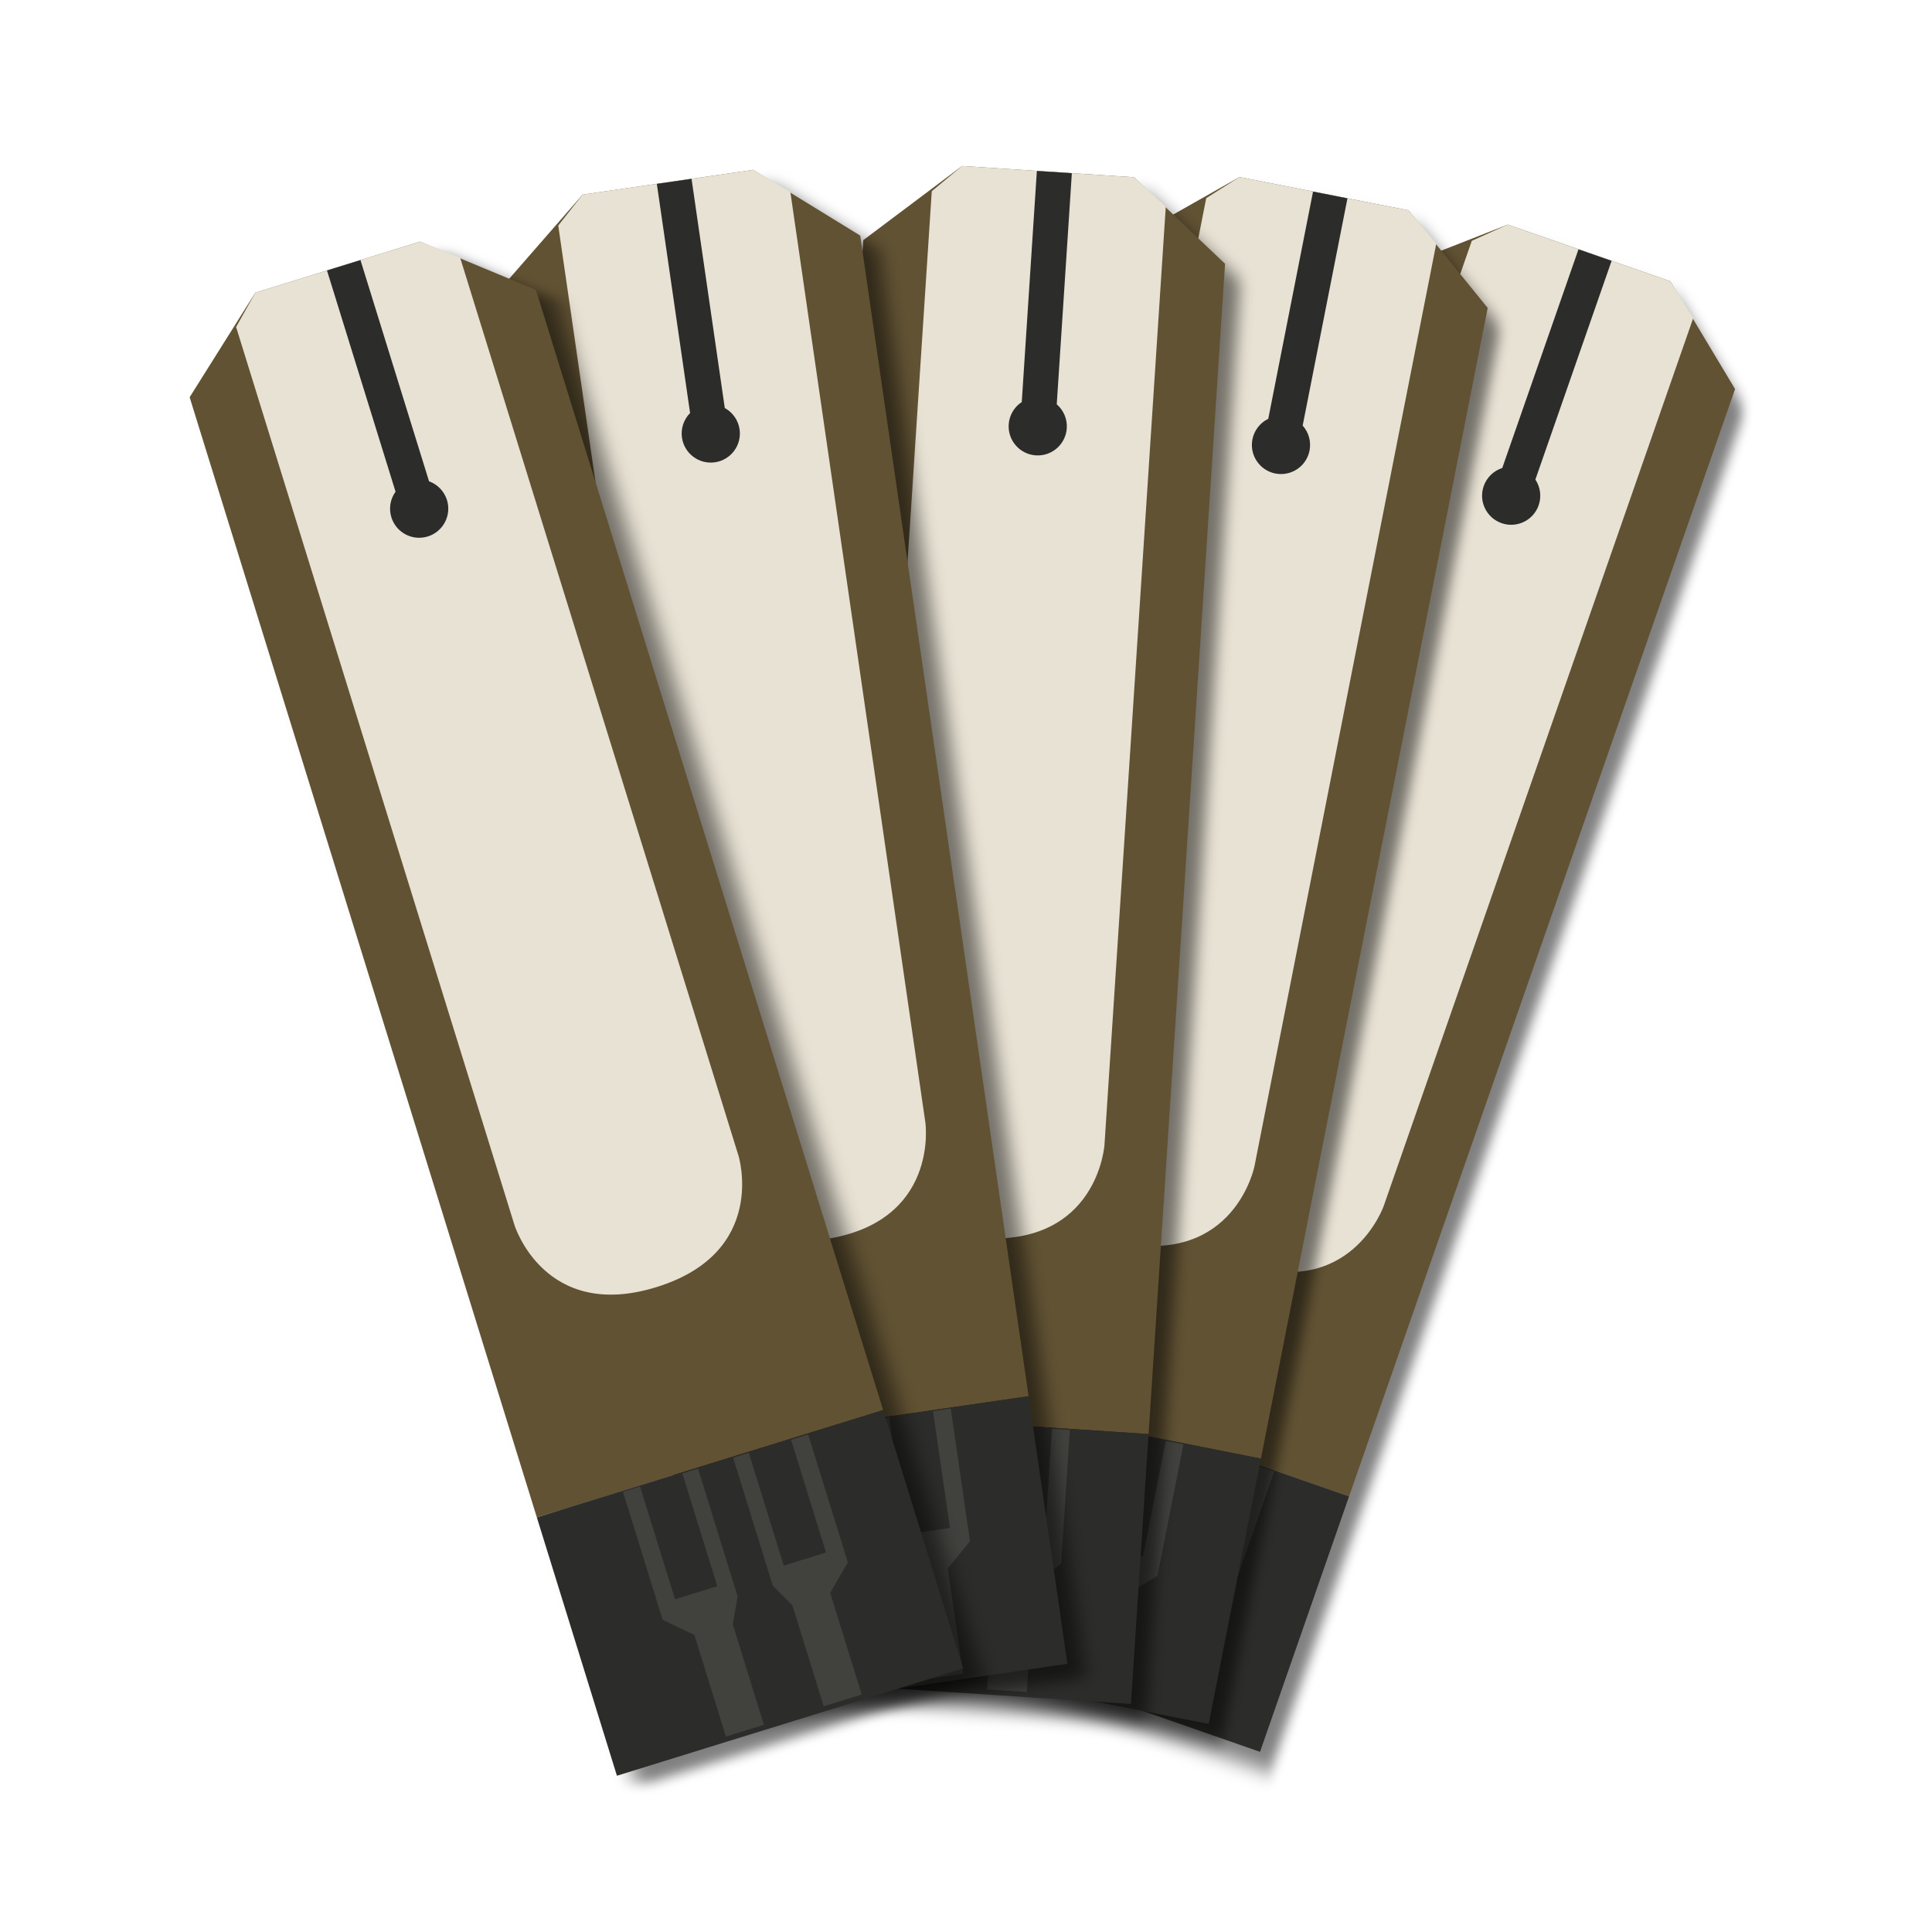
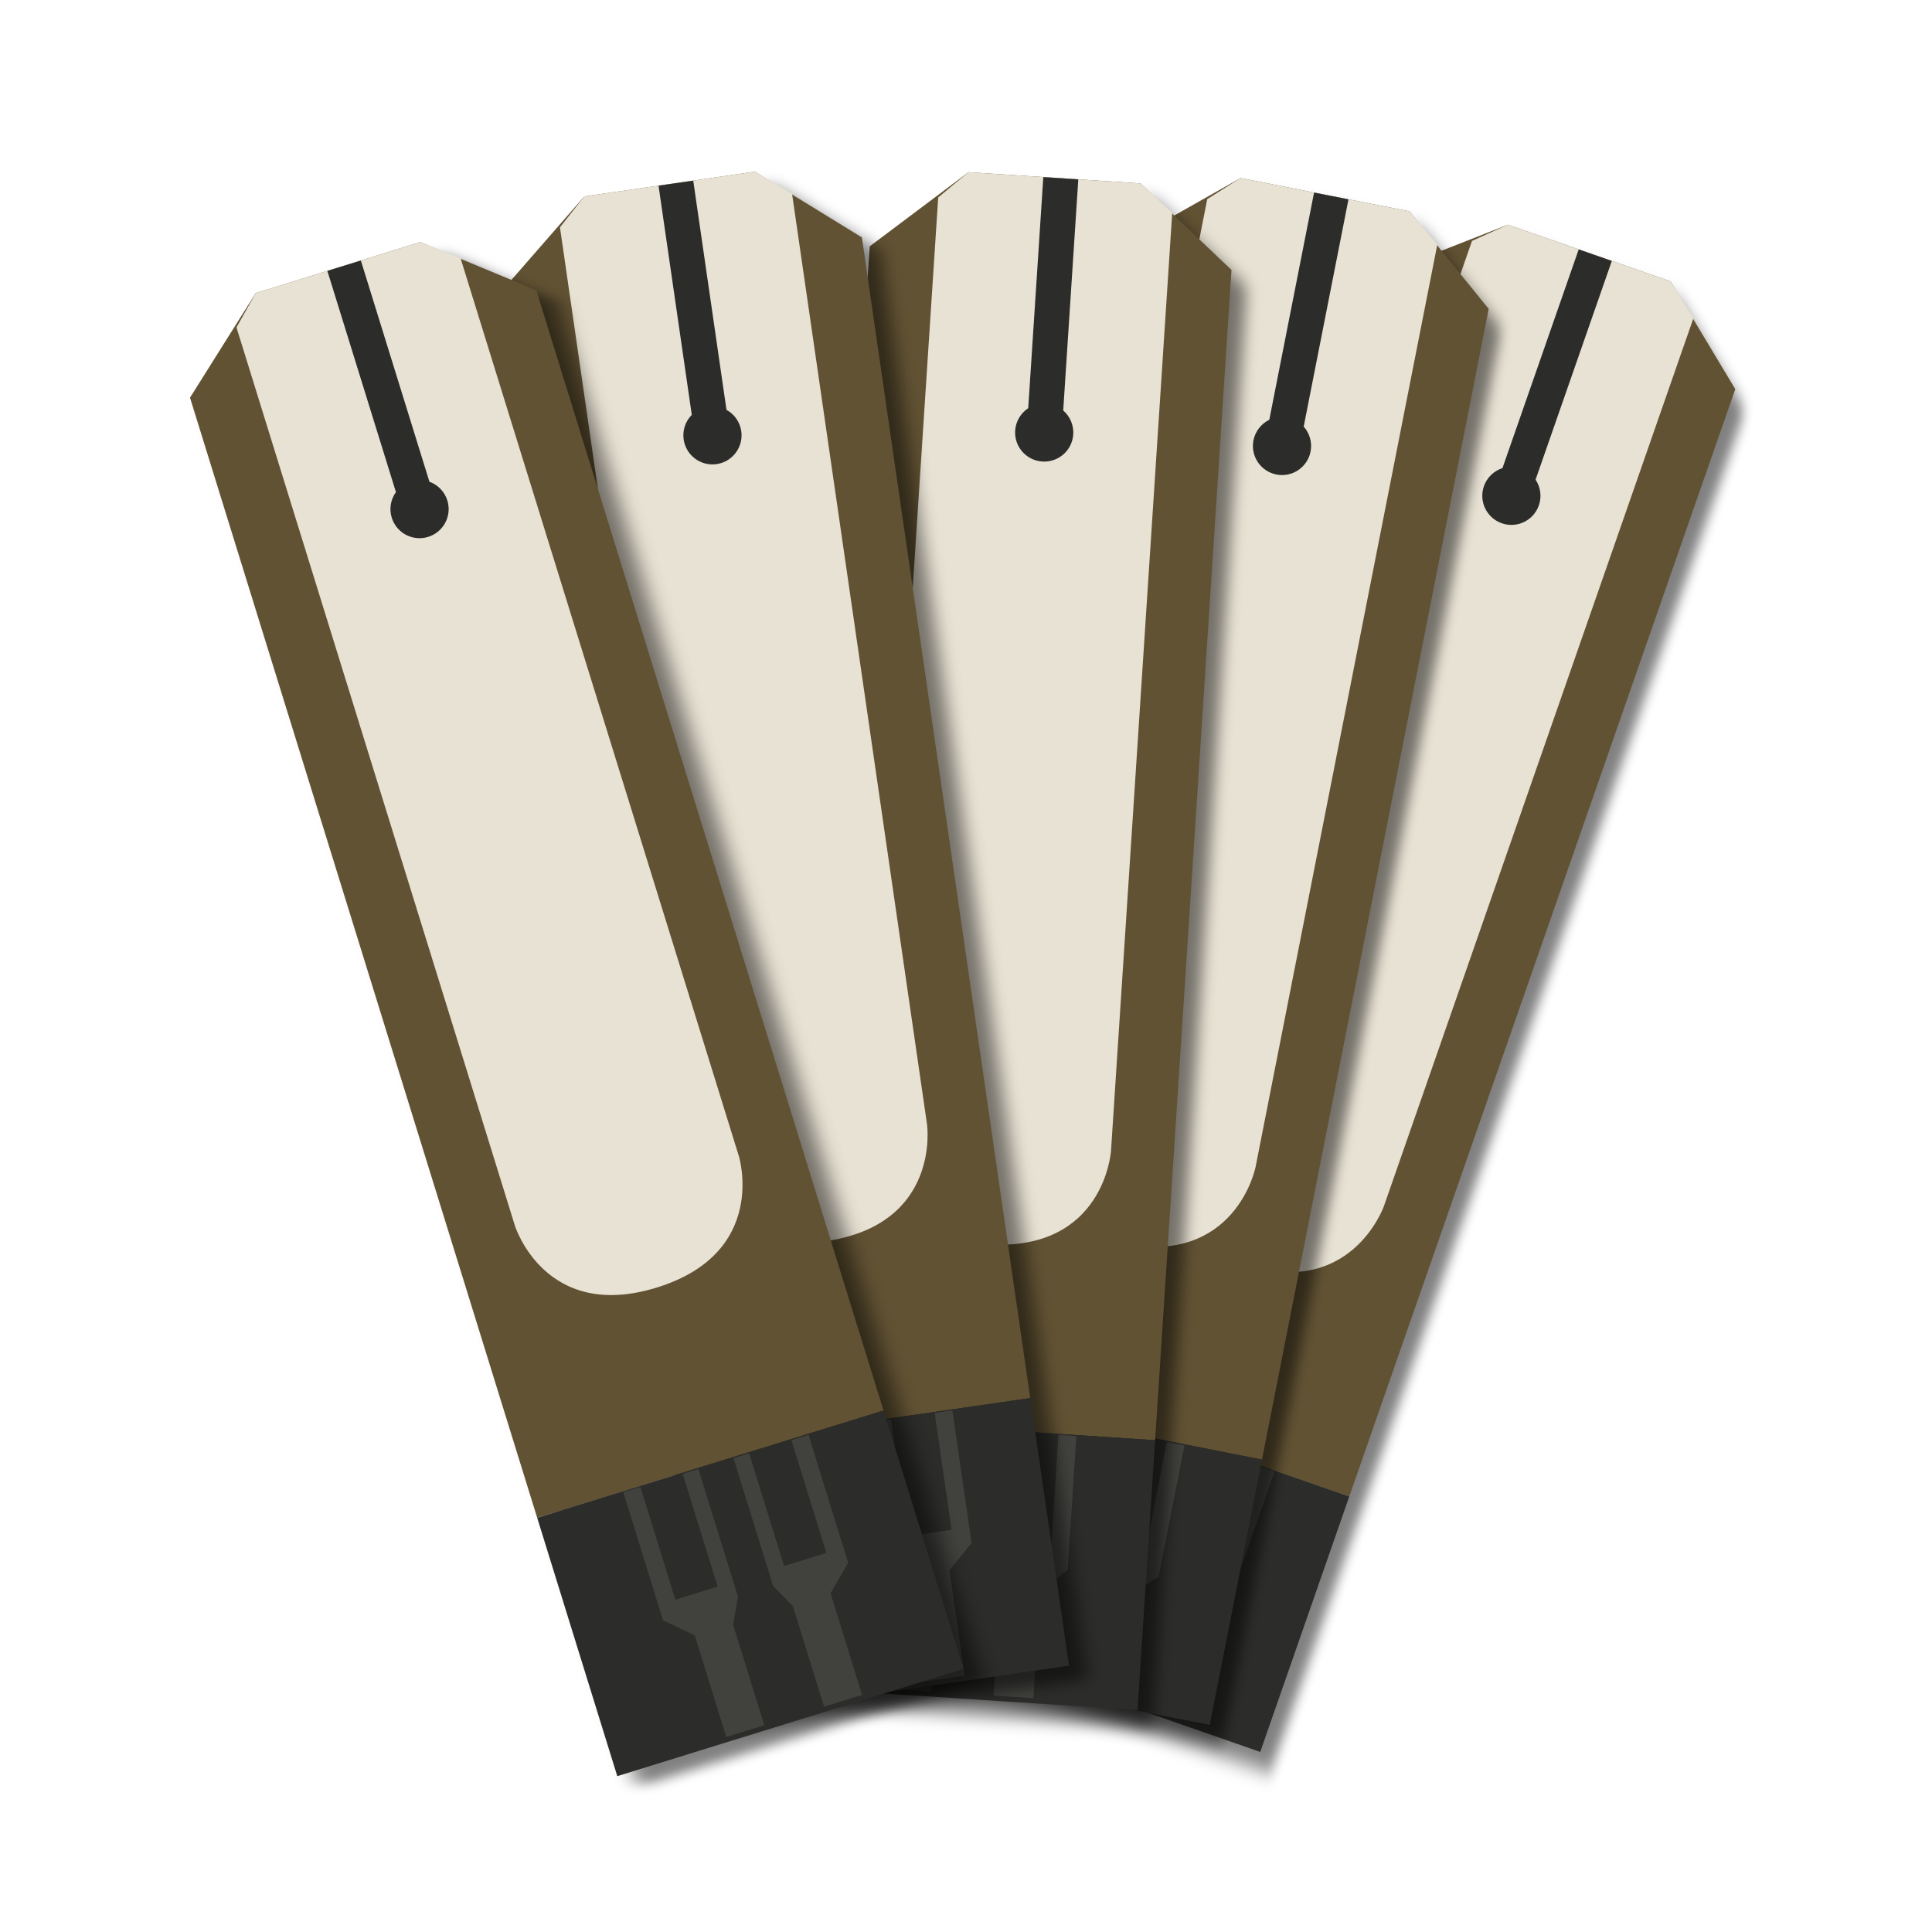
- <svg xmlns="http://www.w3.org/2000/svg" width="50mm" height="50mm" viewBox="0 0 50 50" version="1.1" id="svg8">
-   <defs id="defs2">
-     <filter style="color-interpolation-filters:sRGB" id="filter5394">
-       <feFlood flood-opacity="0.498" flood-color="rgb(0,0,0)" result="flood" id="feFlood5384" />
-       <feComposite in="flood" in2="SourceGraphic" operator="in" result="composite1" id="feComposite5386" />
-       <feGaussianBlur in="composite1" stdDeviation="1" result="blur" id="feGaussianBlur5388" />
-       <feOffset dx="2" dy="2" result="offset" id="feOffset5390" />
-       <feComposite in="SourceGraphic" in2="offset" operator="over" result="fbSourceGraphic" id="feComposite5392" />
-       <feColorMatrix result="fbSourceGraphicAlpha" in="fbSourceGraphic" values="0 0 0 -1 0 0 0 0 -1 0 0 0 0 -1 0 0 0 0 1 0" id="feColorMatrix5396" />
-       <feFlood id="feFlood5398" flood-opacity="0.498" flood-color="rgb(0,0,0)" result="flood" in="fbSourceGraphic" />
-       <feComposite in2="fbSourceGraphic" id="feComposite5400" in="flood" operator="in" result="composite1" />
-       <feGaussianBlur id="feGaussianBlur5402" in="composite1" stdDeviation="1" result="blur" />
-       <feOffset id="feOffset5404" dx="2" dy="2" result="offset" />
-       <feComposite in2="offset" id="feComposite5406" in="fbSourceGraphic" operator="over" result="composite2" />
-     </filter>
-     <filter style="color-interpolation-filters:sRGB" id="filter5718">
-       <feFlood flood-opacity="0.498" flood-color="rgb(0,0,0)" result="flood" id="feFlood5708" />
-       <feComposite in="flood" in2="SourceGraphic" operator="in" result="composite1" id="feComposite5710" />
-       <feGaussianBlur in="composite1" stdDeviation="1" result="blur" id="feGaussianBlur5712" />
-       <feOffset dx="2" dy="2" result="offset" id="feOffset5714" />
-       <feComposite in="SourceGraphic" in2="offset" operator="over" result="composite2" id="feComposite5716" />
-     </filter>
-     <filter style="color-interpolation-filters:sRGB" id="filter5880">
-       <feFlood flood-opacity="0.498" flood-color="rgb(0,0,0)" result="flood" id="feFlood5870" />
-       <feComposite in="flood" in2="SourceGraphic" operator="in" result="composite1" id="feComposite5872" />
-       <feGaussianBlur in="composite1" stdDeviation="1" result="blur" id="feGaussianBlur5874" />
-       <feOffset dx="2" dy="2" result="offset" id="feOffset5876" />
-       <feComposite in="SourceGraphic" in2="offset" operator="over" result="composite2" id="feComposite5878" />
+ <svg xmlns="http://www.w3.org/2000/svg" width="50mm" height="50mm" viewBox="0 0 50 50">
+   <defs>
+     <filter id="a" color-interpolation-filters="sRGB">
+       <feFlood flood-opacity=".498" flood-color="#000" result="flood" />
+       <feComposite in="flood" in2="SourceGraphic" operator="in" result="composite1" />
+       <feGaussianBlur in="composite1" stdDeviation="1" result="blur" />
+       <feOffset dx="2" dy="2" result="offset" />
+       <feComposite in="SourceGraphic" in2="offset" result="composite2" />
    </filter>
  </defs>
-   <g id="layer1" transform="translate(-185.7809,-399.4784)">
-     <g transform="matrix(0.2088711,0,0,0.2088711,59.36023,199.5909)" id="g5887">
-       <g transform="rotate(19.21749,86.23678,796.9756)" id="g5828" style="filter:url(#filter5880)">
-         <path style="fill:#615233;fill-opacity:1;stroke:none;stroke-width:0.265px;stroke-linecap:butt;stroke-linejoin:miter;stroke-opacity:1" d="m 814.561,742.024 h 21.357 l 11.954,9.966 v 145.308 h -44.921 V 751.991 Z" id="path5816" />
-         <path style="fill:#2c2c2a;fill-opacity:1;stroke:none;stroke-width:0.265px;stroke-linecap:butt;stroke-linejoin:miter;stroke-opacity:1" d="m 802.95,897.299 v 33.51 h 44.921 v -33.51" id="path5818" />
-         <path style="fill:#41413e;fill-opacity:1;stroke:none;stroke-width:0.265px;stroke-linecap:butt;stroke-linejoin:miter;stroke-opacity:1" d="m 814.08,897.431 v 16.599 l 3.204,2.958 v 13.186 h 4.929 v -13.063 l 1.602,-3.081 v -16.599 h -2.033 v 14.627 h -5.484 v -14.627 z" id="path5820" />
-         <path id="path5822" d="m 838.103,897.431 v 16.599 l -3.204,2.958 v 13.186 h -4.929 v -13.063 l -1.602,-3.081 v -16.599 h 2.033 v 14.627 h 5.484 v -14.627 z" style="fill:#41413e;fill-opacity:1;stroke:none;stroke-width:0.265px;stroke-linecap:butt;stroke-linejoin:miter;stroke-opacity:1" />
-         <path style="fill:#e8e2d4;fill-opacity:1;stroke:none;stroke-width:1px;stroke-linecap:butt;stroke-linejoin:miter;stroke-opacity:1" d="m 3078.654,2804.502 -13.359,12.705 v 440.359 c 0,0 -3e-4,47.373 54.91,47.373 54.91,0 54.91,-47.373 54.91,-47.373 V 2817.207 l -15.742,-12.705 z" transform="scale(0.2645833)" id="path5824" />
-         <path style="opacity:1;fill:#2c2c2a;fill-opacity:1;stroke:none;stroke-width:1.89;stroke-linecap:round;stroke-linejoin:round;stroke-miterlimit:4;stroke-dasharray:none;stroke-dashoffset:0;stroke-opacity:1" d="m 3113.783,2804.502 v 108.467 a 13.631,13.631 0 0 0 -5.422,10.865 13.631,13.631 0 0 0 13.631,13.633 13.631,13.631 0 0 0 13.633,-13.633 13.631,13.631 0 0 0 -5.422,-10.859 V 2804.502 Z" id="path5826" transform="scale(0.2645833)" />
-       </g>
-       <g transform="rotate(11.14798,-427.0342,574.9513)" id="g5842" style="filter:url(#filter5880)">
-         <path style="fill:#615233;fill-opacity:1;stroke:none;stroke-width:0.265px;stroke-linecap:butt;stroke-linejoin:miter;stroke-opacity:1" d="m 814.561,742.024 h 21.357 l 11.954,9.966 v 145.308 h -44.921 V 751.991 Z" id="path5830" />
-         <path style="fill:#2c2c2a;fill-opacity:1;stroke:none;stroke-width:0.265px;stroke-linecap:butt;stroke-linejoin:miter;stroke-opacity:1" d="m 802.95,897.299 v 33.51 h 44.921 v -33.51" id="path5832" />
-         <path style="fill:#41413e;fill-opacity:1;stroke:none;stroke-width:0.265px;stroke-linecap:butt;stroke-linejoin:miter;stroke-opacity:1" d="m 814.08,897.431 v 16.599 l 3.204,2.958 v 13.186 h 4.929 v -13.063 l 1.602,-3.081 v -16.599 h -2.033 v 14.627 h -5.484 v -14.627 z" id="path5834" />
-         <path id="path5836" d="m 838.103,897.431 v 16.599 l -3.204,2.958 v 13.186 h -4.929 v -13.063 l -1.602,-3.081 v -16.599 h 2.033 v 14.627 h 5.484 v -14.627 z" style="fill:#41413e;fill-opacity:1;stroke:none;stroke-width:0.265px;stroke-linecap:butt;stroke-linejoin:miter;stroke-opacity:1" />
-         <path style="fill:#e8e2d4;fill-opacity:1;stroke:none;stroke-width:1px;stroke-linecap:butt;stroke-linejoin:miter;stroke-opacity:1" d="m 3078.654,2804.502 -13.359,12.705 v 440.359 c 0,0 -3e-4,47.373 54.91,47.373 54.91,0 54.91,-47.373 54.91,-47.373 V 2817.207 l -15.742,-12.705 z" transform="scale(0.2645833)" id="path5838" />
-         <path style="opacity:1;fill:#2c2c2a;fill-opacity:1;stroke:none;stroke-width:1.89;stroke-linecap:round;stroke-linejoin:round;stroke-miterlimit:4;stroke-dasharray:none;stroke-dashoffset:0;stroke-opacity:1" d="m 3113.783,2804.502 v 108.467 a 13.631,13.631 0 0 0 -5.422,10.865 13.631,13.631 0 0 0 13.631,13.633 13.631,13.631 0 0 0 13.633,-13.633 13.631,13.631 0 0 0 -5.422,-10.859 V 2804.502 Z" id="path5840" transform="scale(0.2645833)" />
-       </g>
-       <g style="filter:url(#filter5880)" id="g5856" transform="rotate(3.738115,-2839.349,-520.8258)">
-         <path id="path5844" d="m 814.561,742.024 h 21.357 l 11.954,9.966 v 145.308 h -44.921 V 751.991 Z" style="fill:#615233;fill-opacity:1;stroke:none;stroke-width:0.265px;stroke-linecap:butt;stroke-linejoin:miter;stroke-opacity:1" />
-         <path id="path5846" d="m 802.95,897.299 v 33.51 h 44.921 v -33.51" style="fill:#2c2c2a;fill-opacity:1;stroke:none;stroke-width:0.265px;stroke-linecap:butt;stroke-linejoin:miter;stroke-opacity:1" />
-         <path id="path5848" d="m 814.08,897.431 v 16.599 l 3.204,2.958 v 13.186 h 4.929 v -13.063 l 1.602,-3.081 v -16.599 h -2.033 v 14.627 h -5.484 v -14.627 z" style="fill:#41413e;fill-opacity:1;stroke:none;stroke-width:0.265px;stroke-linecap:butt;stroke-linejoin:miter;stroke-opacity:1" />
-         <path style="fill:#41413e;fill-opacity:1;stroke:none;stroke-width:0.265px;stroke-linecap:butt;stroke-linejoin:miter;stroke-opacity:1" d="m 838.103,897.431 v 16.599 l -3.204,2.958 v 13.186 h -4.929 v -13.063 l -1.602,-3.081 v -16.599 h 2.033 v 14.627 h 5.484 v -14.627 z" id="path5850" />
-         <path id="path5852" transform="scale(0.2645833)" d="m 3078.654,2804.502 -13.359,12.705 v 440.359 c 0,0 -3e-4,47.373 54.91,47.373 54.91,0 54.91,-47.373 54.91,-47.373 V 2817.207 l -15.742,-12.705 z" style="fill:#e8e2d4;fill-opacity:1;stroke:none;stroke-width:1px;stroke-linecap:butt;stroke-linejoin:miter;stroke-opacity:1" />
-         <path transform="scale(0.2645833)" id="path5854" d="m 3113.783,2804.502 v 108.467 a 13.631,13.631 0 0 0 -5.422,10.865 13.631,13.631 0 0 0 13.631,13.633 13.631,13.631 0 0 0 13.633,-13.633 13.631,13.631 0 0 0 -5.422,-10.859 V 2804.502 Z" style="opacity:1;fill:#2c2c2a;fill-opacity:1;stroke:none;stroke-width:1.89;stroke-linecap:round;stroke-linejoin:round;stroke-miterlimit:4;stroke-dasharray:none;stroke-dashoffset:0;stroke-opacity:1" />
-       </g>
-       <g transform="rotate(-8.255435,2402.41,1811.563)" id="g5871" style="filter:url(#filter5880)">
-         <path style="fill:#615233;fill-opacity:1;stroke:none;stroke-width:0.265px;stroke-linecap:butt;stroke-linejoin:miter;stroke-opacity:1" d="m 814.561,742.024 h 21.357 l 11.954,9.966 v 145.308 h -44.921 V 751.991 Z" id="path5859" />
-         <path style="fill:#2c2c2a;fill-opacity:1;stroke:none;stroke-width:0.265px;stroke-linecap:butt;stroke-linejoin:miter;stroke-opacity:1" d="m 802.95,897.299 v 33.51 h 44.921 v -33.51" id="path5861" />
-         <path style="fill:#41413e;fill-opacity:1;stroke:none;stroke-width:0.265px;stroke-linecap:butt;stroke-linejoin:miter;stroke-opacity:1" d="m 814.08,897.431 v 16.599 l 3.204,2.958 v 13.186 h 4.929 v -13.063 l 1.602,-3.081 v -16.599 h -2.033 v 14.627 h -5.484 v -14.627 z" id="path5863" />
-         <path id="path5865" d="m 838.103,897.431 v 16.599 l -3.204,2.958 v 13.186 h -4.929 v -13.063 l -1.602,-3.081 v -16.599 h 2.033 v 14.627 h 5.484 v -14.627 z" style="fill:#41413e;fill-opacity:1;stroke:none;stroke-width:0.265px;stroke-linecap:butt;stroke-linejoin:miter;stroke-opacity:1" />
-         <path style="fill:#e8e2d4;fill-opacity:1;stroke:none;stroke-width:1px;stroke-linecap:butt;stroke-linejoin:miter;stroke-opacity:1" d="m 3078.654,2804.502 -13.359,12.705 v 440.359 c 0,0 -3e-4,47.373 54.91,47.373 54.91,0 54.91,-47.373 54.91,-47.373 V 2817.207 l -15.742,-12.705 z" transform="scale(0.2645833)" id="path5867" />
-         <path style="opacity:1;fill:#2c2c2a;fill-opacity:1;stroke:none;stroke-width:1.89;stroke-linecap:round;stroke-linejoin:round;stroke-miterlimit:4;stroke-dasharray:none;stroke-dashoffset:0;stroke-opacity:1" d="m 3113.783,2804.502 v 108.467 a 13.631,13.631 0 0 0 -5.422,10.865 13.631,13.631 0 0 0 13.631,13.633 13.631,13.631 0 0 0 13.633,-13.633 13.631,13.631 0 0 0 -5.422,-10.859 V 2804.502 Z" id="path5869" transform="scale(0.2645833)" />
-       </g>
-       <g style="filter:url(#filter5880)" id="g5885" transform="rotate(-17.22212,1555.225,1454.26)">
-         <path id="path5873" d="m 814.561,742.024 h 21.357 l 11.954,9.966 v 145.308 h -44.921 V 751.991 Z" style="fill:#615233;fill-opacity:1;stroke:none;stroke-width:0.265px;stroke-linecap:butt;stroke-linejoin:miter;stroke-opacity:1" />
-         <path id="path5875" d="m 802.95,897.299 v 33.51 h 44.921 v -33.51" style="fill:#2c2c2a;fill-opacity:1;stroke:none;stroke-width:0.265px;stroke-linecap:butt;stroke-linejoin:miter;stroke-opacity:1" />
-         <path id="path5877" d="m 814.08,897.431 v 16.599 l 3.204,2.958 v 13.186 h 4.929 v -13.063 l 1.602,-3.081 v -16.599 h -2.033 v 14.627 h -5.484 v -14.627 z" style="fill:#41413e;fill-opacity:1;stroke:none;stroke-width:0.265px;stroke-linecap:butt;stroke-linejoin:miter;stroke-opacity:1" />
-         <path style="fill:#41413e;fill-opacity:1;stroke:none;stroke-width:0.265px;stroke-linecap:butt;stroke-linejoin:miter;stroke-opacity:1" d="m 838.103,897.431 v 16.599 l -3.204,2.958 v 13.186 h -4.929 v -13.063 l -1.602,-3.081 v -16.599 h 2.033 v 14.627 h 5.484 v -14.627 z" id="path5879" />
-         <path id="path5881" transform="scale(0.2645833)" d="m 3078.654,2804.502 -13.359,12.705 v 440.359 c 0,0 -3e-4,47.373 54.91,47.373 54.91,0 54.91,-47.373 54.91,-47.373 V 2817.207 l -15.742,-12.705 z" style="fill:#e8e2d4;fill-opacity:1;stroke:none;stroke-width:1px;stroke-linecap:butt;stroke-linejoin:miter;stroke-opacity:1" />
-         <path transform="scale(0.2645833)" id="path5883" d="m 3113.783,2804.502 v 108.467 a 13.631,13.631 0 0 0 -5.422,10.865 13.631,13.631 0 0 0 13.631,13.633 13.631,13.631 0 0 0 13.633,-13.633 13.631,13.631 0 0 0 -5.422,-10.859 V 2804.502 Z" style="opacity:1;fill:#2c2c2a;fill-opacity:1;stroke:none;stroke-width:1.89;stroke-linecap:round;stroke-linejoin:round;stroke-miterlimit:4;stroke-dasharray:none;stroke-dashoffset:0;stroke-opacity:1" />
-       </g>
-     </g>
+   <g transform="rotate(19.217 545.16 -306.845) scale(.20887)" filter="url(#a)">
+     <path d="M814.56 742.024h21.357l11.955 9.967v145.308H802.95V751.99z" fill="#615233" />
+     <path d="M802.95 897.299v33.51h44.922V897.3" fill="#2c2c2a" />
+     <path d="M814.08 897.431v16.599l3.204 2.957v13.186h4.93v-13.062l1.601-3.081V897.43h-2.033v14.627h-5.484v-14.627zM838.103 897.431v16.599l-3.204 2.957v13.186h-4.93v-13.062l-1.601-3.081V897.43h2.033v14.627h5.484v-14.627z" fill="#41413e" />
+     <path d="M814.56 742.024l-3.534 3.362v116.512s0 12.534 14.528 12.534c14.529 0 14.529-12.534 14.529-12.534V745.386l-4.166-3.362z" fill="#e8e2d4" />
+     <path d="M823.855 742.024v28.699a3.607 3.607 0 00-1.434 2.875 3.607 3.607 0 003.606 3.607 3.607 3.607 0 003.607-3.607 3.607 3.607 0 00-1.434-2.873v-28.7z" fill="#2c2c2a" />
  </g>
-   <g id="layer3" style="display:inline" transform="translate(-185.7809,-399.4784)" />
+   <g transform="rotate(11.146 871.7 -627.524) scale(.20887)" filter="url(#a)">
+     <path d="M814.56 742.024h21.357l11.955 9.967v145.308H802.95V751.99z" fill="#615233" />
+     <path d="M802.95 897.299v33.51h44.922V897.3" fill="#2c2c2a" />
+     <path d="M814.08 897.431v16.599l3.204 2.957v13.186h4.93v-13.062l1.601-3.081V897.43h-2.033v14.627h-5.484v-14.627zM838.103 897.431v16.599l-3.204 2.957v13.186h-4.93v-13.062l-1.601-3.081V897.43h2.033v14.627h5.484v-14.627z" fill="#41413e" />
+     <path d="M814.56 742.024l-3.534 3.362v116.512s0 12.534 14.528 12.534c14.529 0 14.529-12.534 14.529-12.534V745.386l-4.166-3.362z" fill="#e8e2d4" />
+     <path d="M823.855 742.024v28.699a3.607 3.607 0 00-1.434 2.875 3.607 3.607 0 003.606 3.607 3.607 3.607 0 003.607-3.607 3.607 3.607 0 00-1.434-2.873v-28.7z" fill="#2c2c2a" />
+   </g>
+   <g transform="rotate(3.734 2406.575 -2145.552) scale(.20887)" filter="url(#a)">
+     <path d="M814.56 742.024h21.357l11.955 9.967v145.308H802.95V751.99z" fill="#615233" />
+     <path d="M802.95 897.299v33.51h44.922V897.3" fill="#2c2c2a" />
+     <path d="M814.08 897.431v16.599l3.204 2.957v13.186h4.93v-13.062l1.601-3.081V897.43h-2.033v14.627h-5.484v-14.627zM838.103 897.431v16.599l-3.204 2.957v13.186h-4.93v-13.062l-1.601-3.081V897.43h2.033v14.627h5.484v-14.627z" fill="#41413e" />
+     <path d="M814.56 742.024l-3.534 3.362v116.512s0 12.534 14.528 12.534c14.529 0 14.529-12.534 14.529-12.534V745.386l-4.166-3.362z" fill="#e8e2d4" />
+     <path d="M823.855 742.024v28.699a3.607 3.607 0 00-1.434 2.875 3.607 3.607 0 003.606 3.607 3.607 3.607 0 003.607-3.607 3.607 3.607 0 00-1.434-2.873v-28.7z" fill="#2c2c2a" />
+   </g>
+   <g transform="rotate(-8.253 -946.265 1154.358) scale(.20887)" filter="url(#a)">
+     <path d="M814.56 742.024h21.357l11.955 9.967v145.308H802.95V751.99z" fill="#615233" />
+     <path d="M802.95 897.299v33.51h44.922V897.3" fill="#2c2c2a" />
+     <path d="M814.08 897.431v16.599l3.204 2.957v13.186h4.93v-13.062l1.601-3.081V897.43h-2.033v14.627h-5.484v-14.627zM838.103 897.431v16.599l-3.204 2.957v13.186h-4.93v-13.062l-1.601-3.081V897.43h2.033v14.627h5.484v-14.627z" fill="#41413e" />
+     <path d="M814.56 742.024l-3.534 3.362v116.512s0 12.534 14.528 12.534c14.529 0 14.529-12.534 14.529-12.534V745.386l-4.166-3.362z" fill="#e8e2d4" />
+     <path d="M823.855 742.024v28.699a3.607 3.607 0 00-1.434 2.875 3.607 3.607 0 003.606 3.607 3.607 3.607 0 003.607-3.607 3.607 3.607 0 00-1.434-2.873v-28.7z" fill="#2c2c2a" />
+   </g>
+   <g transform="rotate(-17.221 -398.343 621.228) scale(.20887)" filter="url(#a)">
+     <path d="M814.56 742.024h21.357l11.955 9.967v145.308H802.95V751.99z" fill="#615233" />
+     <path d="M802.95 897.299v33.51h44.922V897.3" fill="#2c2c2a" />
+     <path d="M814.08 897.431v16.599l3.204 2.957v13.186h4.93v-13.062l1.601-3.081V897.43h-2.033v14.627h-5.484v-14.627zM838.103 897.431v16.599l-3.204 2.957v13.186h-4.93v-13.062l-1.601-3.081V897.43h2.033v14.627h5.484v-14.627z" fill="#41413e" />
+     <path d="M814.56 742.024l-3.534 3.362v116.512s0 12.534 14.528 12.534c14.529 0 14.529-12.534 14.529-12.534V745.386l-4.166-3.362z" fill="#e8e2d4" />
+     <path d="M823.855 742.024v28.699a3.607 3.607 0 00-1.434 2.875 3.607 3.607 0 003.606 3.607 3.607 3.607 0 003.607-3.607 3.607 3.607 0 00-1.434-2.873v-28.7z" fill="#2c2c2a" />
+   </g>
</svg>
